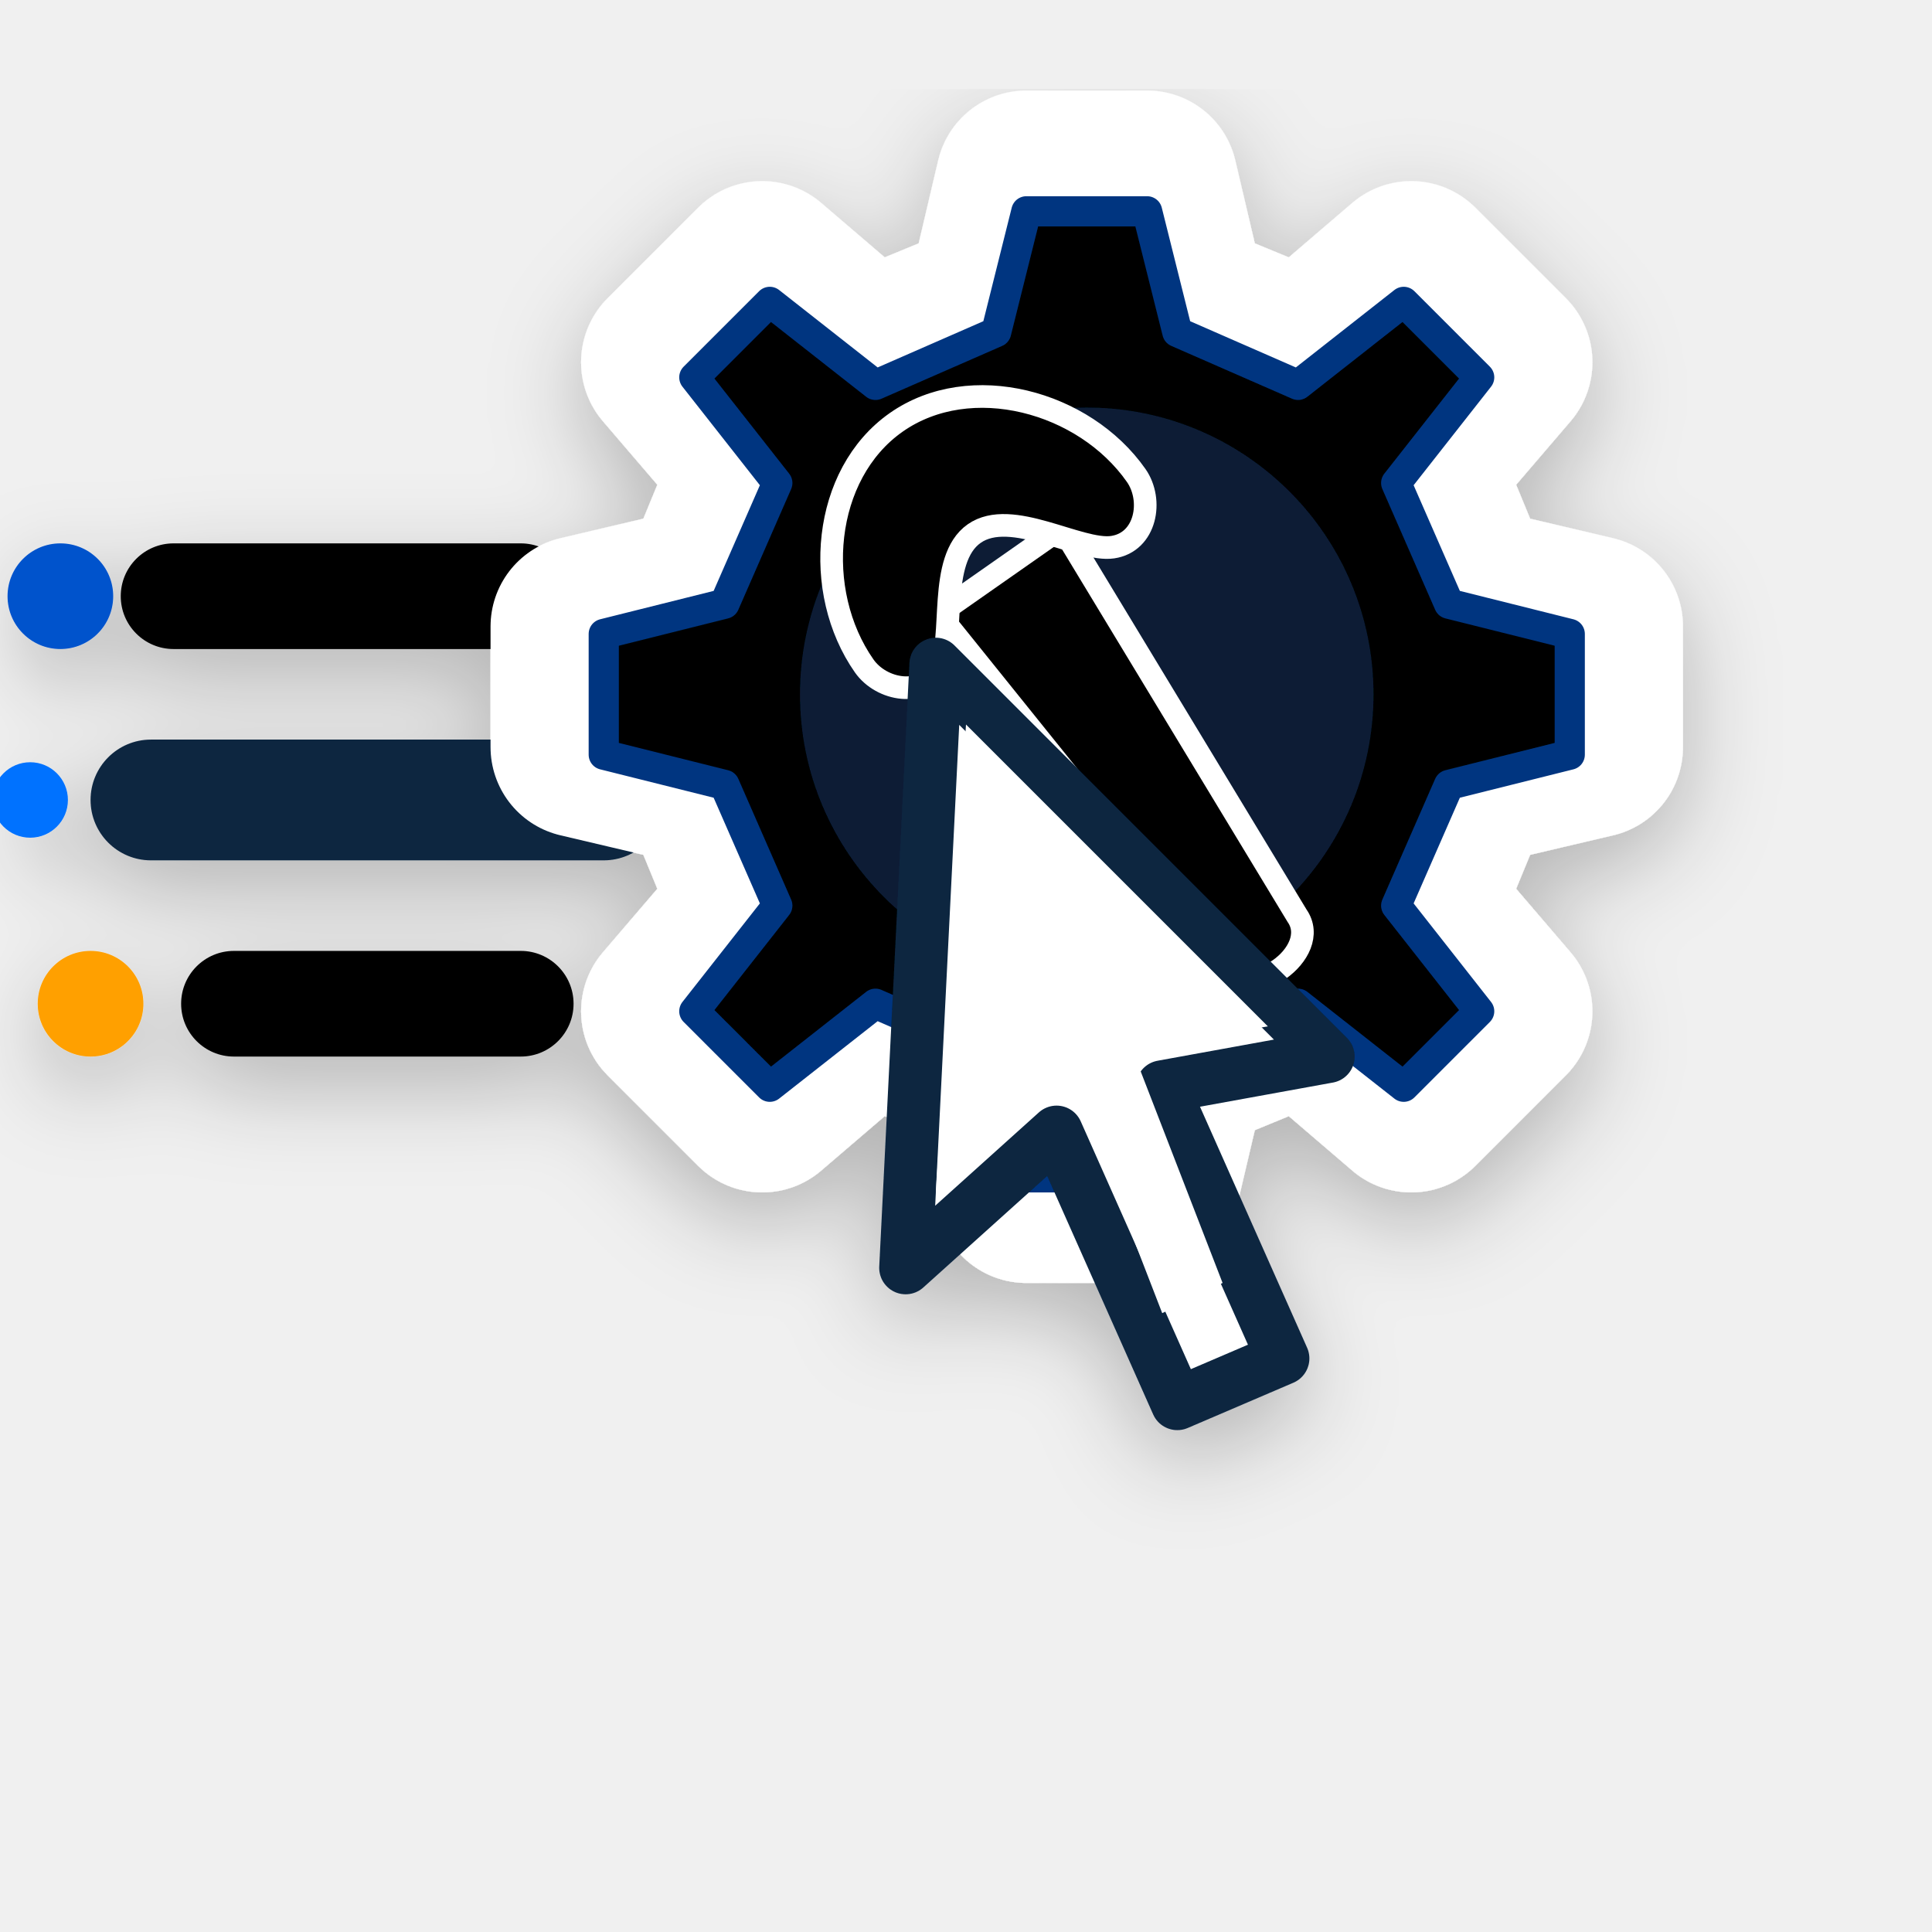
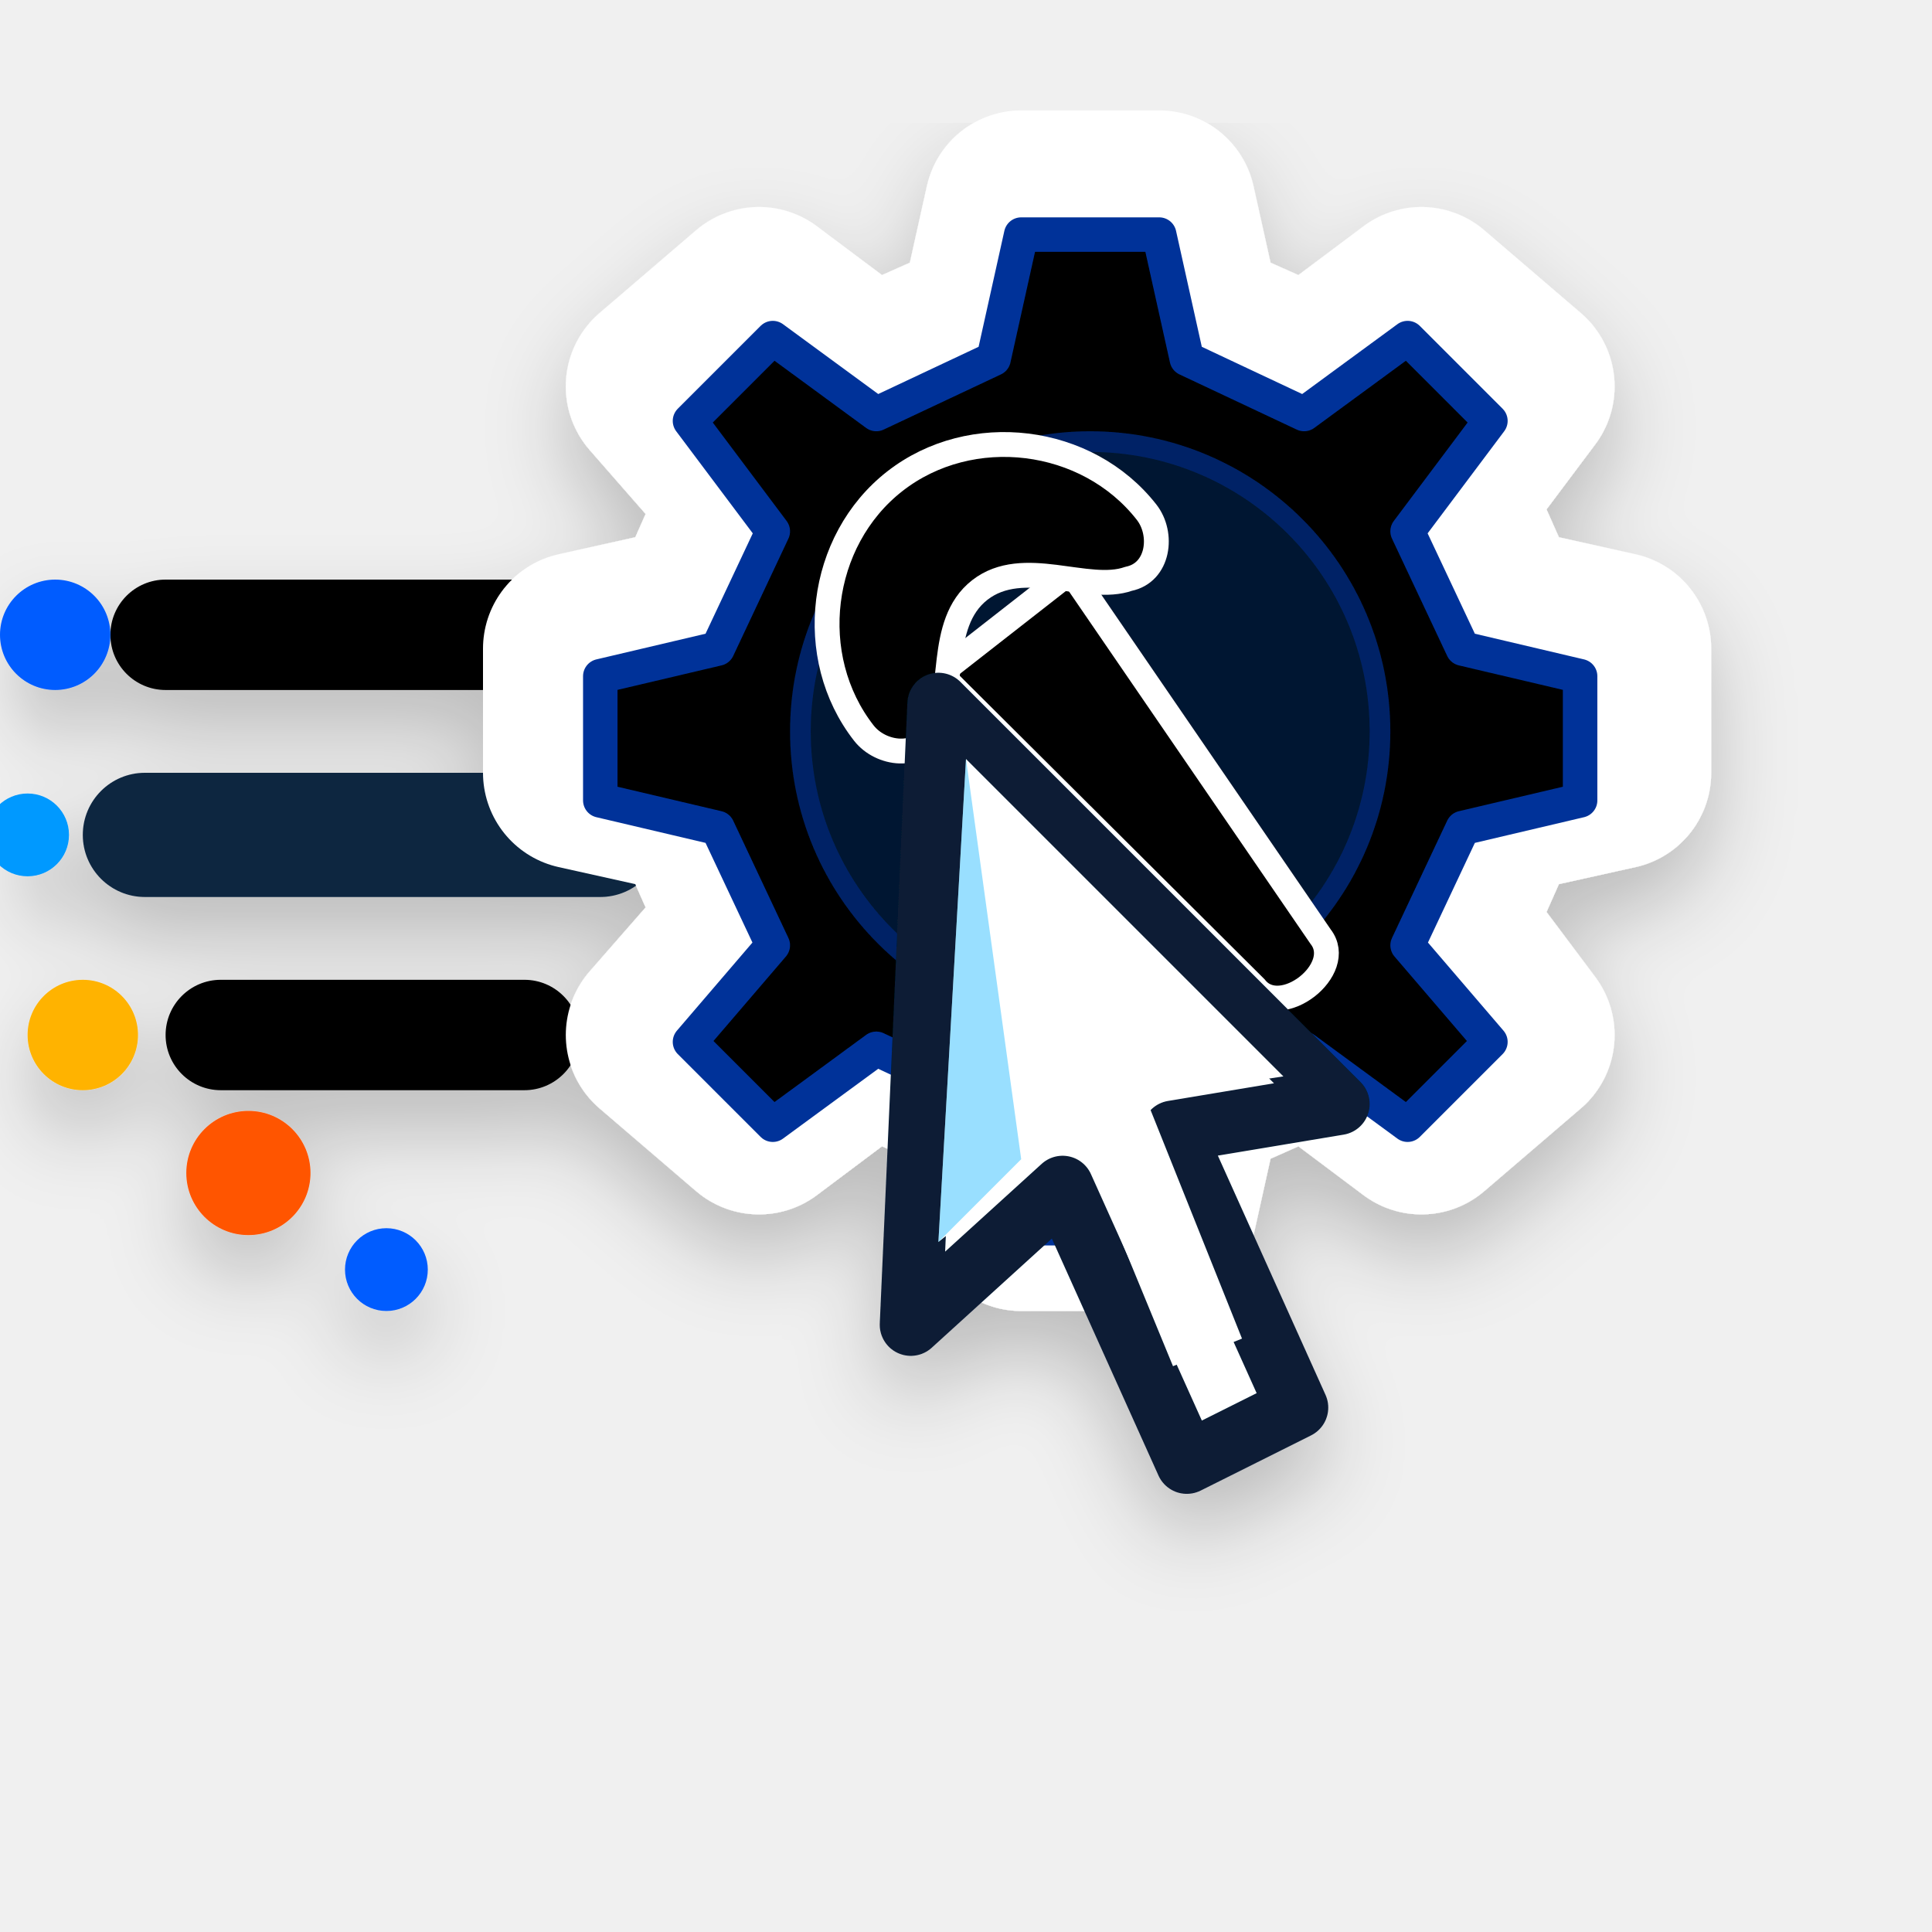
- <svg xmlns="http://www.w3.org/2000/svg" viewBox="0 0 128 128" fill="none">
+ <svg xmlns="http://www.w3.org/2000/svg" viewBox="0 0 140 140" fill="none">
  <defs>
-     <linearGradient id="favGearGrad" x1="20" y1="10" x2="110" y2="110" gradientUnits="userSpaceOnUse">
-       <stop offset="0%" stopColor="#0072FF" />
-       <stop offset="60%" stopColor="#0052CC" />
-       <stop offset="100%" stopColor="#003580" />
+     <linearGradient id="favGearGrad" x1="20" y1="10" x2="120" y2="120" gradientUnits="userSpaceOnUse">
+       <stop offset="0%" stopColor="#0099FF" />
+       <stop offset="50%" stopColor="#005BFF" />
+       <stop offset="100%" stopColor="#003399" />
    </linearGradient>
-     <linearGradient id="favWrenchGrad" x1="30" y1="20" x2="90" y2="90" gradientUnits="userSpaceOnUse">
-       <stop offset="0%" stopColor="#FFAE00" />
-       <stop offset="40%" stopColor="#FF7A00" />
-       <stop offset="100%" stopColor="#E64A00" />
+     <linearGradient id="favWrenchGrad" x1="30" y1="20" x2="100" y2="100" gradientUnits="userSpaceOnUse">
+       <stop offset="0%" stopColor="#FFC800" />
+       <stop offset="45%" stopColor="#FF7A00" />
+       <stop offset="100%" stopColor="#E63900" />
    </linearGradient>
-     <linearGradient id="favStreakOrange" x1="0" y1="0" x2="50" y2="0" gradientUnits="userSpaceOnUse">
-       <stop offset="0%" stopColor="#FFA000" />
+     <linearGradient id="favStreakOrange" x1="0" y1="0" x2="60" y2="0" gradientUnits="userSpaceOnUse">
+       <stop offset="0%" stopColor="#FFB300" />
      <stop offset="100%" stopColor="#FF5500" />
    </linearGradient>
    <filter id="favDropShadow" x="-10%" y="-10%" width="130%" height="130%">
-       <feDropShadow dx="0" dy="2" stdDeviation="3" flood-color="#000000" flood-opacity="0.25" />
+       <feDropShadow dx="0" dy="3" stdDeviation="3" flood-color="#000000" flood-opacity="0.22" />
    </filter>
  </defs>
  <g filter="url(#favDropShadow)">
-     <rect x="8" y="36" width="30" height="7" rx="3.5" fill="url(#favStreakOrange)" />
-     <circle cx="4" cy="39.5" r="3.5" fill="#0052CC" />
-     <rect x="6" y="49" width="38" height="8" rx="4" fill="#0A2540" />
-     <rect x="12" y="63" width="26" height="7" rx="3.5" fill="url(#favStreakOrange)" />
-     <circle cx="6" cy="66.5" r="3.5" fill="#FFA000" />
-     <circle cx="2" cy="53" r="2.5" fill="#0072FF" />
-     <path d="M68 12L76 12L78 20.5L86.5 24L93.5 18L99.5 24L93.5 31L97 39.5L105.5 41.5L105.5 49.5L97 51.5L93.5 60L99.5 67L93.5 73L86.5 67L78 70.5L76 79L68 79L66 70.5L57.5 67L50.5 73L44.5 67L50.5 60L47 51.5L38.5 49.5L38.5 41.5L47 39.5L50.5 31L44.5 24L50.5 18L57.5 24L66 20.5Z" fill="#FFFFFF" stroke="#FFFFFF" stroke-width="12" stroke-linejoin="round" stroke-linecap="round" />
-     <path d="M68 14L76 14L78 22L86 25.5L93 20L98 25L92.5 32L96 40L104 42L104 50L96 52L92.5 60L98 67L93 72L86 66.5L78 70L76 78L68 78L66 70L58 66.5L51 72L46 67L51.5 60L48 52L40 50L40 42L48 40L51.5 32L46 25L51 20L58 25.5L66 22Z" fill="url(#favGearGrad)" stroke="#003580" stroke-width="2" stroke-linejoin="round" />
-     <circle cx="72" cy="46" r="19" fill="#091C36" />
-     <g transform="rotate(-35 72 46)">
-       <path d="M67 36 L77 36 L75 66 C75 69 69 69 69 66 Z" fill="url(#favWrenchGrad)" stroke="#FFFFFF" stroke-width="1.5" />
-       <path d="M61 36 C61 30 66 24 72 24 C78 24 83 30 83 36 C83 38 81 40 79 39 C77 38 75 33 72 33 C69 33 67 38 65 39 C63 40 61 38 61 36 Z" fill="url(#favWrenchGrad)" stroke="#FFFFFF" stroke-width="1.5" stroke-linejoin="round" />
+     <rect x="8" y="42" width="34" height="8" rx="4" fill="url(#favStreakOrange)" />
+     <circle cx="4" cy="46" r="4" fill="#005BFF" />
+     <rect x="6" y="56" width="42" height="9" rx="4.5" fill="#0A2540" />
+     <circle cx="2" cy="60.5" r="3" fill="#0099FF" />
+     <rect x="12" y="71" width="30" height="8" rx="4" fill="url(#favStreakOrange)" />
+     <circle cx="6" cy="75" r="4" fill="#FFB300" />
+     <circle cx="18" cy="85" r="4.5" fill="#FF5500" />
+     <circle cx="28" cy="92" r="3" fill="#005BFF" />
+     <path d="M74 15L84 15L86 24L95 28L103 22L110 28L104 36L108 45L117 47L117 56L108 58L104 67L110 75L103 81L95 75L86 79L84 88L74 88L72 79L63 75L55 81L48 75L55 67L51 58L42 56L42 47L51 45L55 36L48 28L55 22L63 28L72 24Z" fill="#FFFFFF" stroke="#FFFFFF" stroke-width="14" stroke-linejoin="round" stroke-linecap="round" />
+     <path d="M74 17L84 17L86 26L94.5 30L102 24.5L108 30.5L102 38.5L106 47L114.5 49L114.5 58L106 60L102 68.5L108 75.5L102 81.5L94.5 76L86 80L84 89L74 89L72 80L63.5 76L56 81.5L50 75.5L56 68.5L52 60L43.5 58L43.5 49L52 47L56 38.5L50 30.5L56 24.5L63.5 30L72 26Z" fill="url(#favGearGrad)" stroke="#003399" stroke-width="2.5" stroke-linejoin="round" />
+     <circle cx="79" cy="53" r="21" fill="#061830" stroke="#002266" stroke-width="1.5" />
+     <g transform="rotate(-38 79 53)">
+       <path d="M73 43 L85 43 L83 75 C83 78 77 78 77 75 Z" fill="url(#favWrenchGrad)" stroke="#FFFFFF" stroke-width="1.8" />
+       <path d="M66 43 C66 36 72 30 79 30 C86 30 92 36 92 43 C92 45 90 47 88 46 C85 45 83 40 79 40 C75 40 73 45 70 46 C68 47 66 45 66 43 Z" fill="url(#favWrenchGrad)" stroke="#FFFFFF" stroke-width="1.8" stroke-linejoin="round" />
    </g>
-     <g transform="translate(62, 44)">
-       <path d="M0 0 L26 26 L15 28 L23 46 L16 49 L8 31 L-2 40 Z" fill="#FFFFFF" stroke="#0A2540" stroke-width="3.5" stroke-linejoin="round" stroke-linecap="round" />
-       <path d="M2 4 L22 24 L13 25.5 L19 41 L15 43 L9 27.5 L0 35 Z" fill="#FFFFFF" />
+     <g transform="translate(68, 51)">
+       <path d="M0 0 L29 29 L17 31 L26 51 L18 55 L9 35 L-2 45 Z" fill="#FFFFFF" stroke="#071E36" stroke-width="4.5" stroke-linejoin="round" stroke-linecap="round" />
+       <path d="M2 4 L25 27 L15 28.5 L22 46 L17 48 L10 31 L0 39 Z" fill="#FFFFFF" />
+       <path d="M2 4 L0 39 L6 33 L2 4 Z" fill="#00B0FF" opacity="0.4" />
    </g>
  </g>
</svg>
